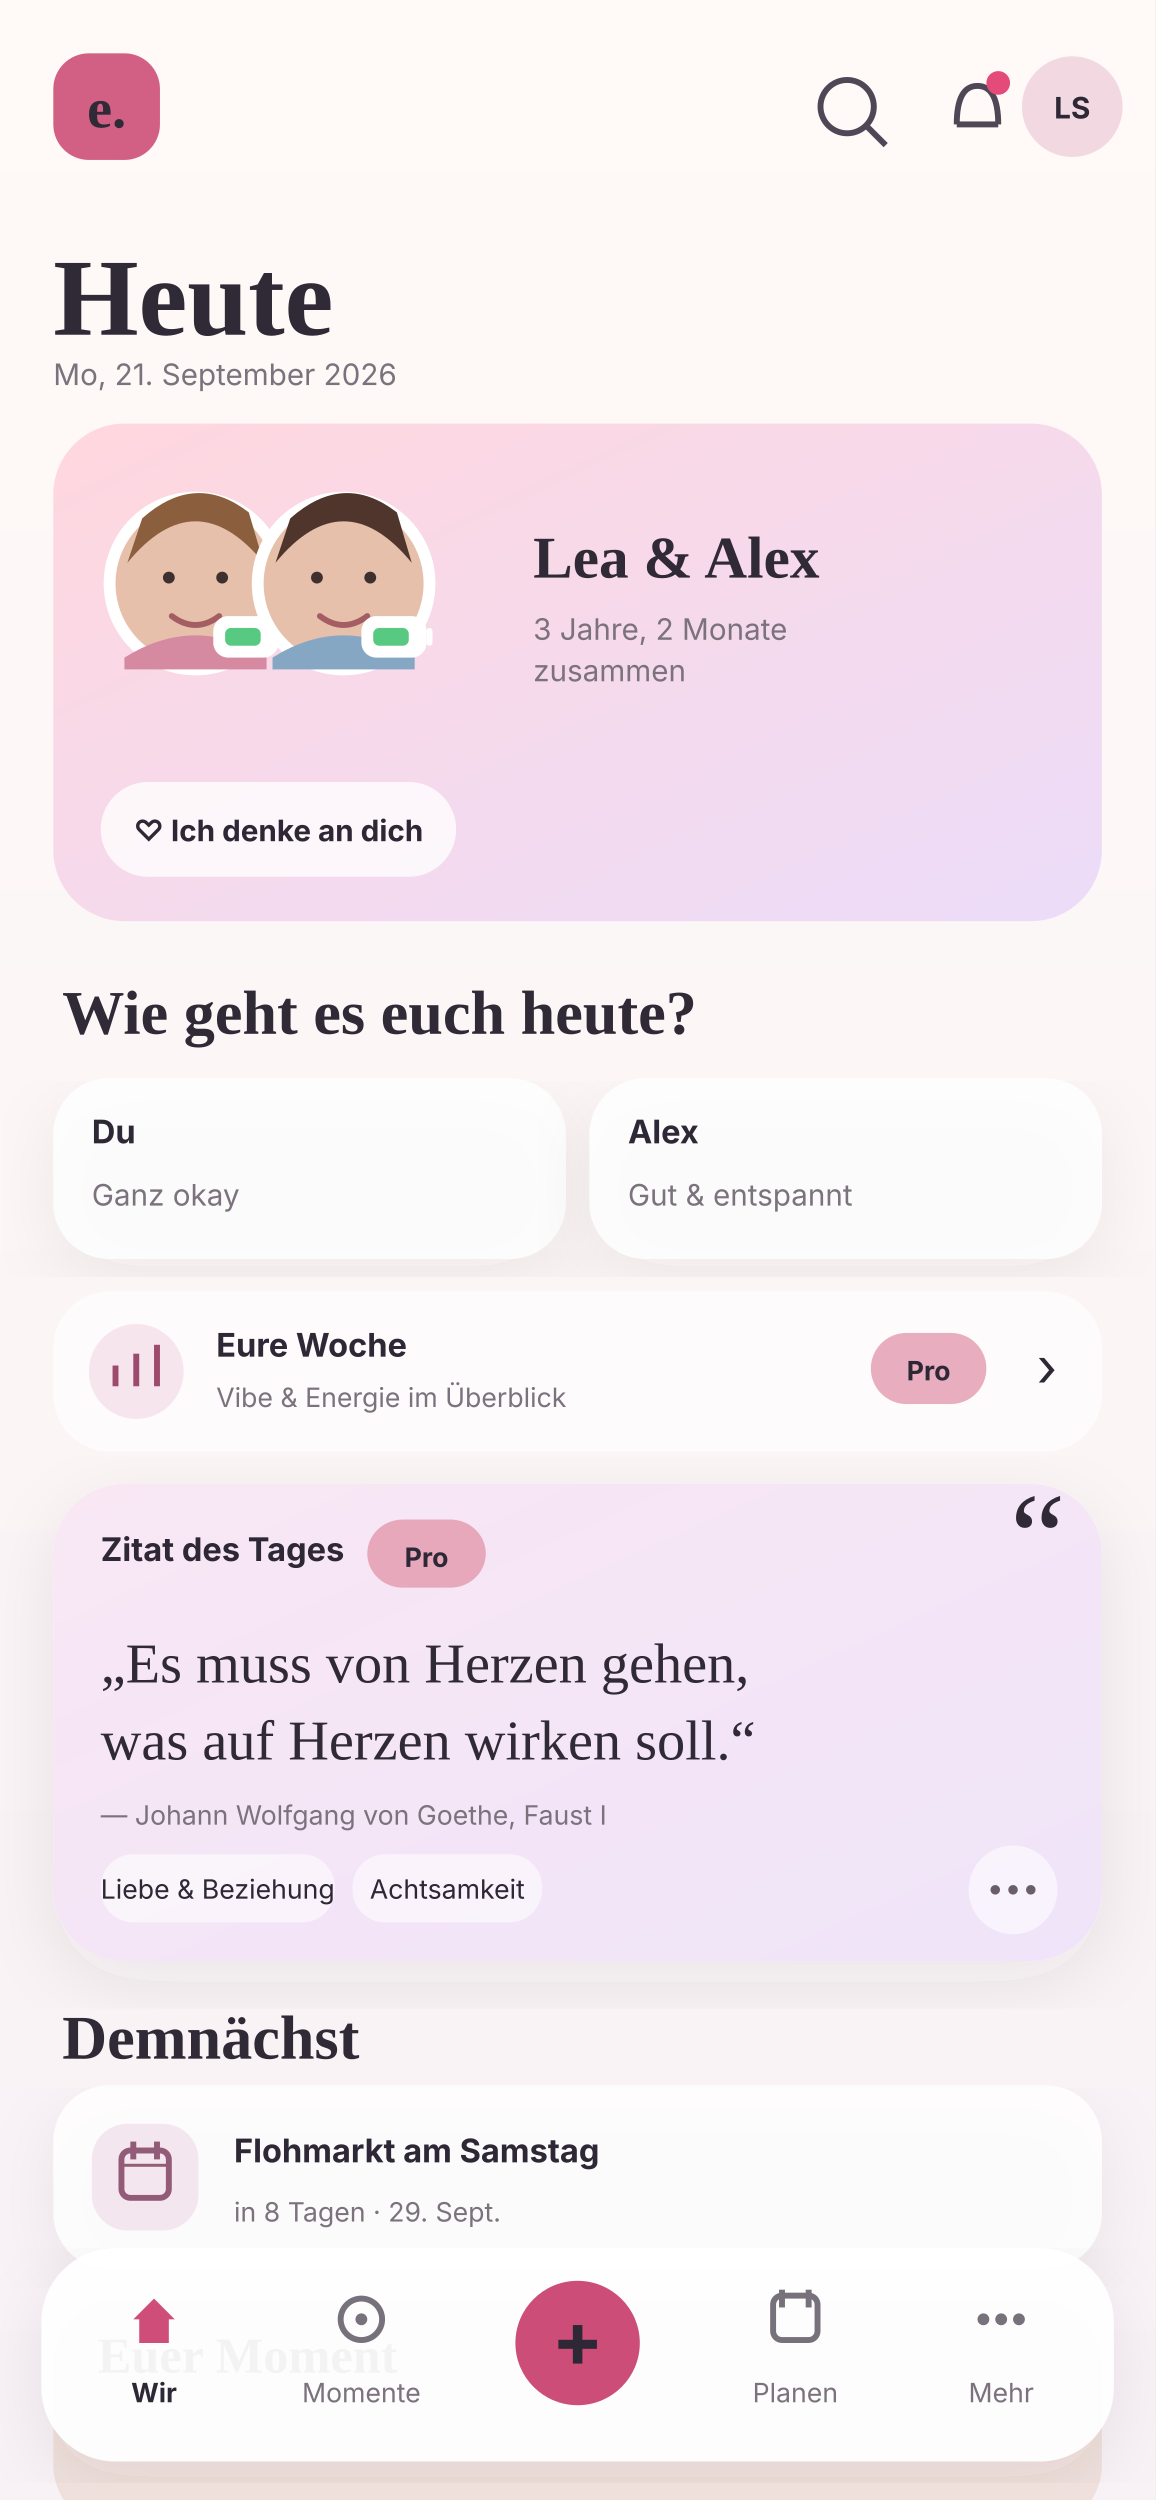
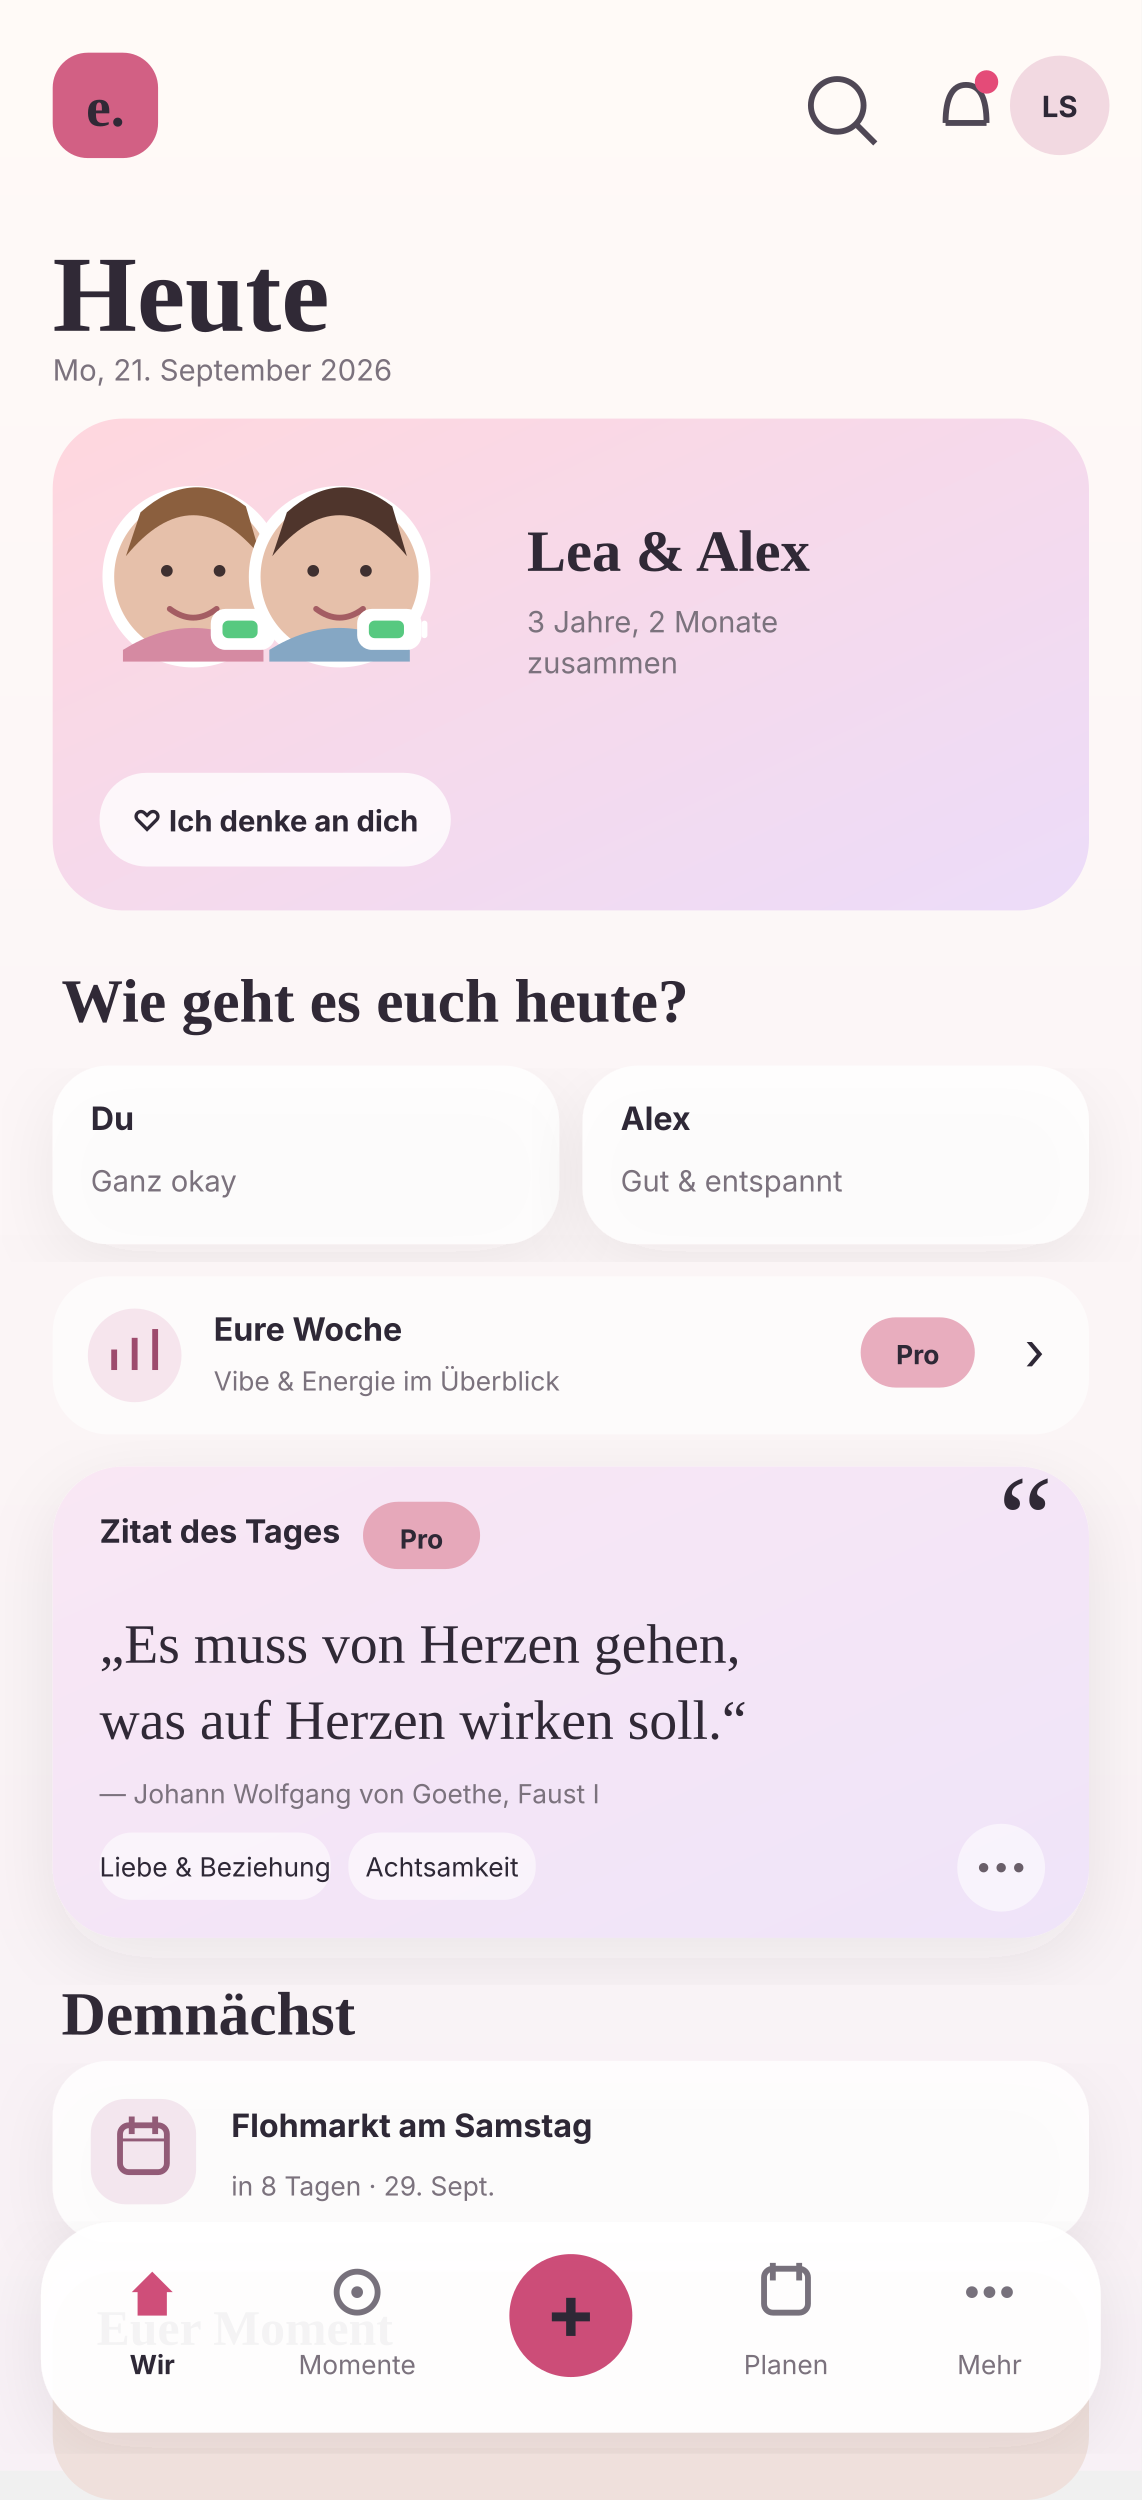
- <svg xmlns="http://www.w3.org/2000/svg" width="390" height="844" viewBox="0 0 390 844">
+ <svg>xmlns="http://www.w3.org/2000/svg" width="390" height="844" viewBox="0 0 390 844"&gt;
  <defs>
    <linearGradient id="bg" x1="0" y1="0" x2="0" y2="1">
      <stop stop-color="#fffaf7" />
      <stop offset="1" stop-color="#f8f1f6" />
    </linearGradient>
    <linearGradient id="hero" x1="0" y1="0" x2="1" y2="1">
      <stop stop-color="#ffd7de" />
      <stop offset="1" stop-color="#ecdcf9" />
    </linearGradient>
    <linearGradient id="quote" x1="0" y1="0" x2="1" y2="1">
      <stop stop-color="#f9e7f4" />
      <stop offset="1" stop-color="#efe4f9" />
    </linearGradient>
    <filter id="sh">
      <feDropShadow dx="0" dy="7" stdDeviation="12" flood-color="#493649" flood-opacity=".08" />
    </filter>
    <style>
      .sans{font-family:Inter,Arial,sans-serif;fill:#2e2836}.serif{font-family:Georgia,'Times New Roman',serif;fill:#302936}
      .muted{fill:#7b727d}.tiny{font-size:9px}.small{font-size:10px}.label{font-size:11px;font-weight:700}
      .title{font-size:37px;font-weight:700}.section{font-size:21px;font-weight:700}.quoteText{font-size:19px}
      .card{fill:#fff;fill-opacity:.8;filter:url(#sh)}
    </style>
  </defs>
  <rect width="390" height="844" fill="url(#bg)" />
  <rect x="18" y="18" width="36" height="36" rx="12" fill="#d26084" />
  <text x="36" y="43" text-anchor="middle" class="serif" font-size="19" font-weight="700" fill="#fff">e.</text>
  <circle cx="286" cy="36" r="9" fill="none" stroke="#4f4755" stroke-width="2" />
  <line x1="292" y1="42" x2="299" y2="49" stroke="#4f4755" stroke-width="2" />
  <path d="M323 42 Q323 29 330 29 Q337 29 337 42" fill="none" stroke="#4f4755" stroke-width="2" />
  <line x1="323" y1="42" x2="337" y2="42" stroke="#4f4755" stroke-width="2" />
  <circle cx="337" cy="28" r="4" fill="#e44b78" />
  <circle cx="362" cy="36" r="17" fill="#f2d9e1" />
  <text x="362" y="40" text-anchor="middle" class="sans small" font-weight="700" fill="#7b3853">LS</text>
  <text x="18" y="113" class="serif title">Heute</text>
  <text x="18" y="130" class="sans small muted">Mo, 21. September 2026</text>
  <rect x="18" y="143" width="354" height="168" rx="24" fill="url(#hero)" />
  <g>
    <circle cx="66" cy="197" r="31" fill="#fff" />
    <circle cx="66" cy="197" r="27" fill="#e6c0aa" />
    <path d="M43 190 Q66 162 89 190 L84 173 Q66 159 48 175Z" fill="#8b5f3e" />
    <circle cx="57" cy="195" r="2" fill="#3f3030" />
    <circle cx="75" cy="195" r="2" fill="#3f3030" />
    <path d="M58 208 Q66 214 74 208" fill="none" stroke="#a45d63" stroke-width="2" stroke-linecap="round" />
    <path d="M42 222 Q66 207 90 222 L90 226 L42 226Z" fill="#d58aa2" />
    <g transform="translate(82,215)">
      <rect x="-10" y="-7" width="22" height="14" rx="5" fill="#fff" />
      <rect x="-6" y="-3" width="12" height="6" rx="2" fill="#57c980" />
      <rect x="12" y="-3" width="2" height="6" rx="1" fill="#fff" />
    </g>
  </g>
  <g>
    <circle cx="116" cy="197" r="31" fill="#fff" />
    <circle cx="116" cy="197" r="27" fill="#e6c0aa" />
    <path d="M93 190 Q116 162 139 190 L134 173 Q116 159 98 175Z" fill="#4f352c" />
    <circle cx="107" cy="195" r="2" fill="#3f3030" />
    <circle cx="125" cy="195" r="2" fill="#3f3030" />
    <path d="M108 208 Q116 214 124 208" fill="none" stroke="#a45d63" stroke-width="2" stroke-linecap="round" />
    <path d="M92 222 Q116 207 140 222 L140 226 L92 226Z" fill="#85a7c4" />
    <g transform="translate(132,215)">
      <rect x="-10" y="-7" width="22" height="14" rx="5" fill="#fff" />
      <rect x="-6" y="-3" width="12" height="6" rx="2" fill="#57c980" />
      <rect x="12" y="-3" width="2" height="6" rx="1" fill="#fff" />
    </g>
  </g>
  <text x="180" y="195" class="serif" font-size="20" font-weight="700">Lea &amp; Alex</text>
  <text x="180" y="216" class="sans small muted">3 Jahre, 2 Monate</text>
  <text x="180" y="230" class="sans small muted">zusammen</text>
  <rect x="34" y="264" width="120" height="32" rx="16" fill="#fff" fill-opacity=".78" />
  <text x="94" y="284" text-anchor="middle" class="sans small" font-weight="700" fill="#714054">♡  Ich denke an dich</text>
  <text x="21" y="349" class="serif section">Wie geht es euch heute?</text>
  <rect x="18" y="364" width="173" height="61" rx="19" class="card" />
  <text x="31" y="386" class="sans label">Du</text>
  <text x="31" y="407" class="sans small muted">Ganz okay</text>
  <rect x="199" y="364" width="173" height="61" rx="19" class="card" />
  <text x="212" y="386" class="sans label">Alex</text>
  <text x="212" y="407" class="sans small muted">Gut &amp; entspannt</text>
  <rect x="18" y="436" width="354" height="54" rx="19" fill="#fff" fill-opacity=".58" />
  <circle cx="46" cy="463" r="16" fill="#f6e5ed" />
  <line x1="39" y1="468" x2="39" y2="461" stroke="#9d4b6d" stroke-width="2" />
  <line x1="46" y1="468" x2="46" y2="457" stroke="#9d4b6d" stroke-width="2" />
  <line x1="53" y1="468" x2="53" y2="454" stroke="#9d4b6d" stroke-width="2" />
  <text x="73" y="458" class="sans label">Eure Woche</text>
  <text x="73" y="475" class="sans tiny muted">Vibe &amp; Energie im Überblick</text>
  <rect x="294" y="450" width="39" height="24" rx="12" fill="#e8adbe" />
  <text x="313.5" y="466" text-anchor="middle" class="sans tiny" font-weight="700" fill="#6c334b">Pro</text>
  <text x="350" y="468" class="sans" font-size="18" fill="#8d8390">›</text>
  <rect x="18" y="501" width="354" height="161" rx="24" fill="url(#quote)" filter="url(#sh)" />
  <text x="34" y="527" class="sans label" fill="#69475e">Zitat des Tages</text>
  <rect x="124" y="513" width="40" height="23" rx="12" fill="#e6a8ba" />
  <text x="144" y="529" text-anchor="middle" class="sans tiny" font-weight="700" fill="#6a334a">Pro</text>
  <text x="341" y="533" class="serif" font-size="42" fill="#bc8bac">“</text>
  <text x="34" y="568" class="serif quoteText">„Es muss von Herzen gehen,</text>
  <text x="34" y="594" class="serif quoteText">was auf Herzen wirken soll.“</text>
  <text x="34" y="616" class="sans tiny muted">— Johann Wolfgang von Goethe, Faust I</text>
  <rect x="34" y="626" width="79" height="23" rx="11" fill="#fff" fill-opacity=".55" />
  <text x="73.5" y="641" text-anchor="middle" class="sans tiny" fill="#76566d">Liebe &amp; Beziehung</text>
  <rect x="119" y="626" width="64" height="23" rx="11" fill="#fff" fill-opacity=".55" />
  <text x="151" y="641" text-anchor="middle" class="sans tiny" fill="#76566d">Achtsamkeit</text>
  <circle cx="342" cy="638" r="15" fill="#fff" fill-opacity=".55" />
  <circle cx="336" cy="638" r="1.6" fill="#695e69" />
  <circle cx="342" cy="638" r="1.6" fill="#695e69" />
  <circle cx="348" cy="638" r="1.6" fill="#695e69" />
  <text x="21" y="695" class="serif section">Demnächst</text>
  <rect x="18" y="704" width="354" height="62" rx="19" class="card" />
  <rect x="31" y="717" width="36" height="36" rx="12" fill="#f3e6ee" />
  <rect x="41" y="726" width="16" height="16" rx="3" fill="none" stroke="#925b77" stroke-width="2" />
  <line x1="41" y1="731" x2="57" y2="731" stroke="#925b77" />
  <line x1="45" y1="723" x2="45" y2="729" stroke="#925b77" stroke-width="2" />
  <line x1="53" y1="723" x2="53" y2="729" stroke="#925b77" stroke-width="2" />
  <text x="79" y="730" class="sans label">Flohmarkt am Samstag</text>
  <text x="79" y="750" class="sans tiny muted">in 8 Tagen · 29. Sept.</text>
  <rect x="18" y="776" width="354" height="78" rx="22" fill="#efe0dc" />
  <text x="33" y="801" class="serif" font-size="17" font-weight="700">Euer Moment</text>
  <rect x="14" y="759" width="362" height="72" rx="25" fill="#fff" fill-opacity=".94" filter="url(#sh)" />
  <path d="M45 783 L52 776 L59 783 L57 783 L57 791 L47 791 L47 783Z" fill="#cf4e79" />
  <text x="52" y="811" text-anchor="middle" class="sans tiny" font-weight="700" fill="#cf4e79">Wir</text>
  <circle cx="122" cy="783" r="7" fill="none" stroke="#77717c" stroke-width="2" />
  <circle cx="122" cy="783" r="2" fill="#77717c" />
  <text x="122" y="811" text-anchor="middle" class="sans tiny muted">Momente</text>
  <circle cx="195" cy="791" r="21" fill="#cc4d78" />
  <text x="195" y="799" text-anchor="middle" class="sans" font-size="26" font-weight="700" fill="#fff">+</text>
  <rect x="261" y="775" width="15" height="15" rx="3" fill="none" stroke="#77717c" stroke-width="2" />
  <line x1="264" y1="773" x2="264" y2="779" stroke="#77717c" stroke-width="2" />
  <line x1="273" y1="773" x2="273" y2="779" stroke="#77717c" stroke-width="2" />
  <text x="268.5" y="811" text-anchor="middle" class="sans tiny muted">Planen</text>
  <circle cx="332" cy="783" r="2" fill="#77717c" />
  <circle cx="338" cy="783" r="2" fill="#77717c" />
  <circle cx="344" cy="783" r="2" fill="#77717c" />
  <text x="338" y="811" text-anchor="middle" class="sans tiny muted">Mehr</text>
</svg>
